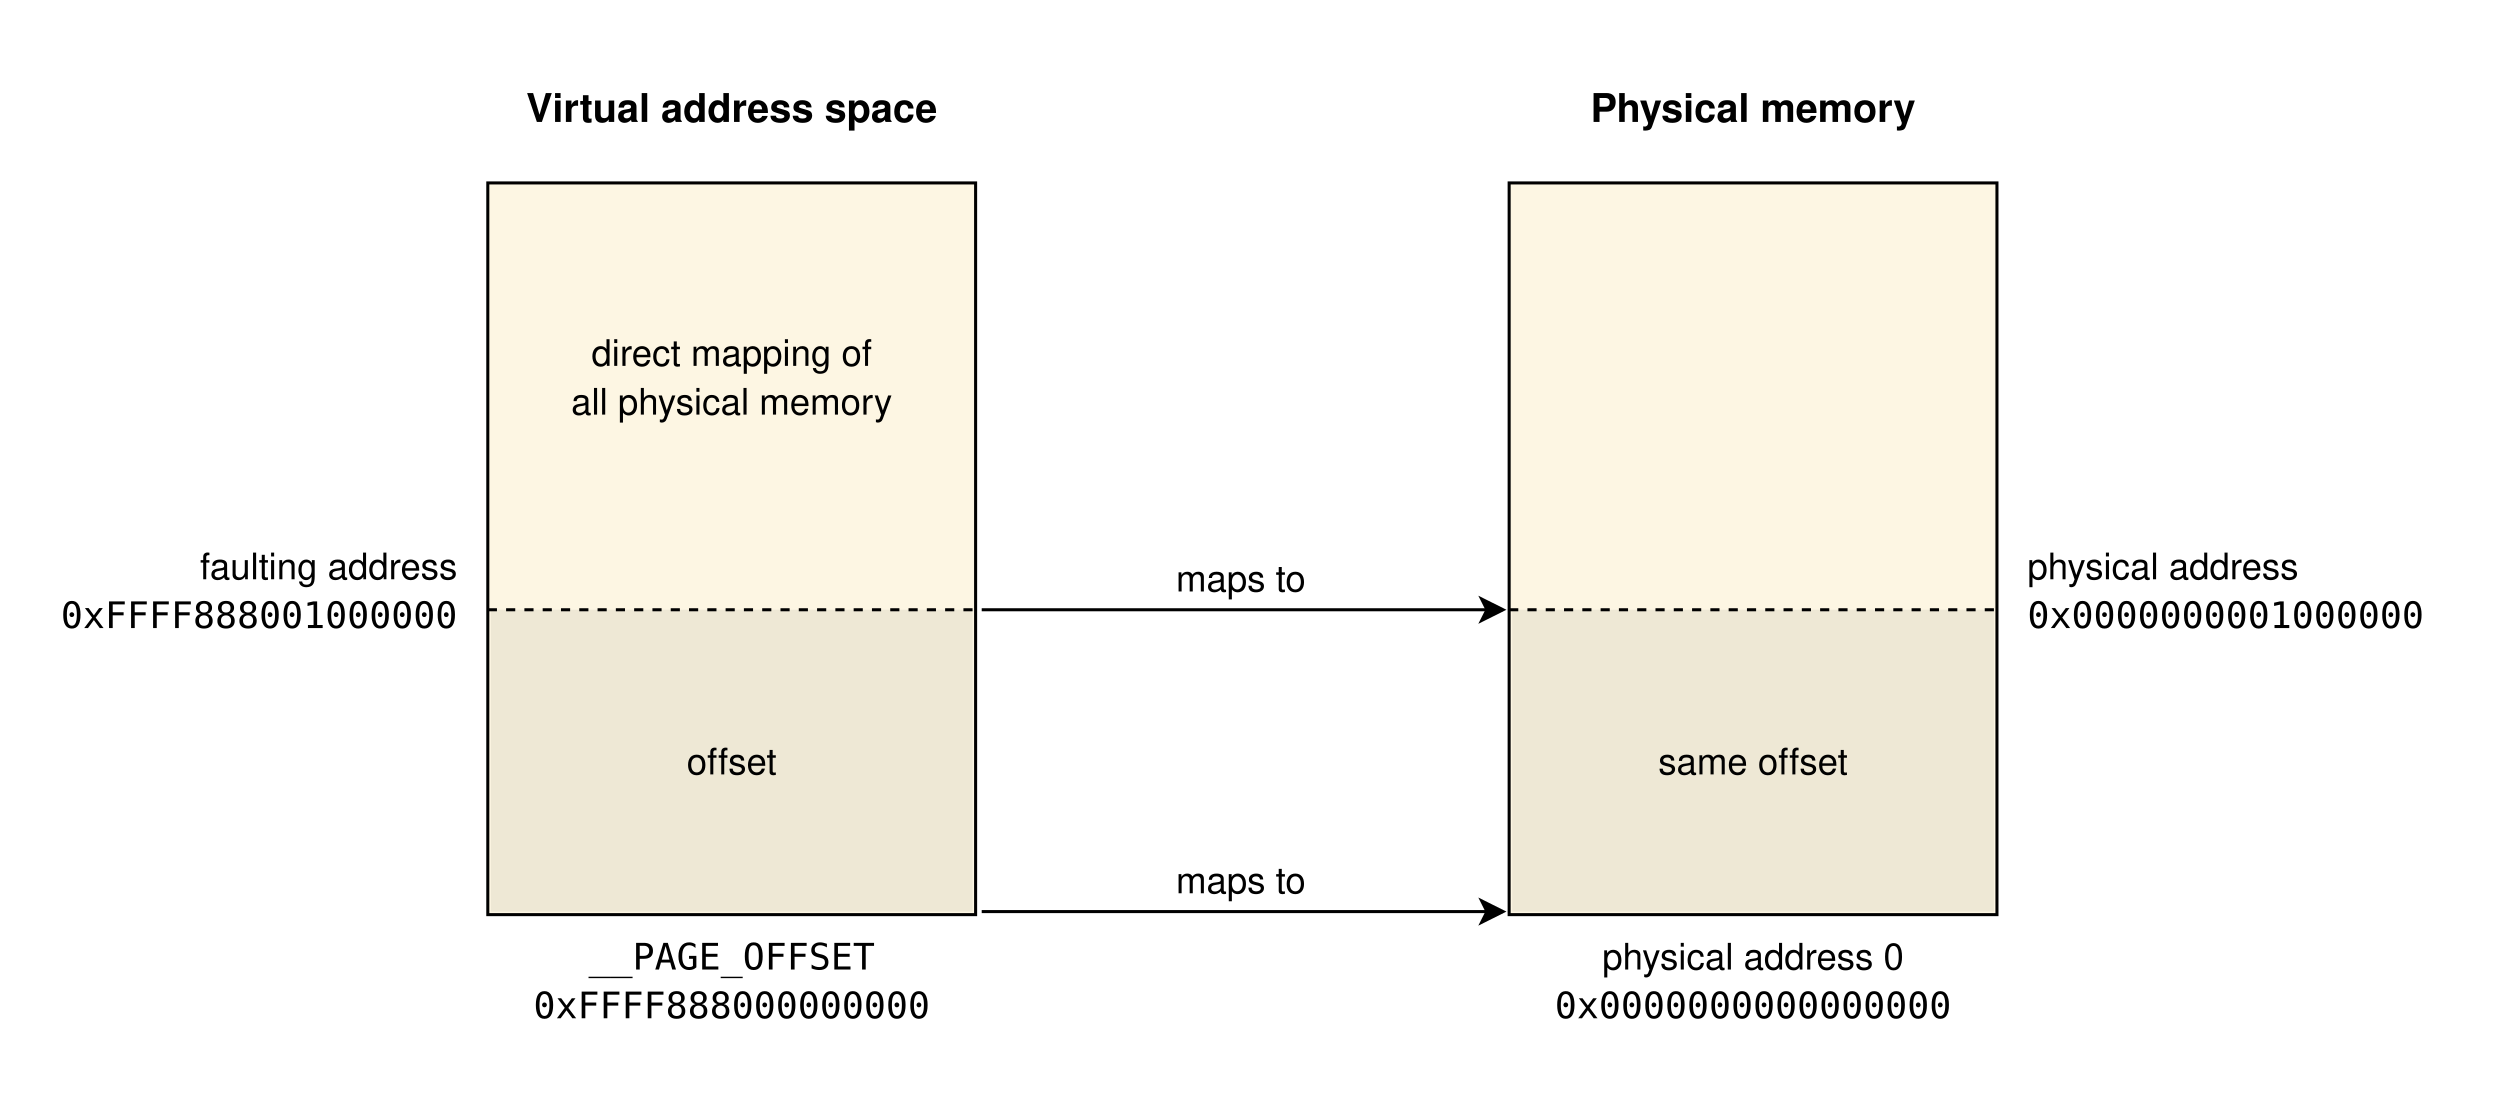
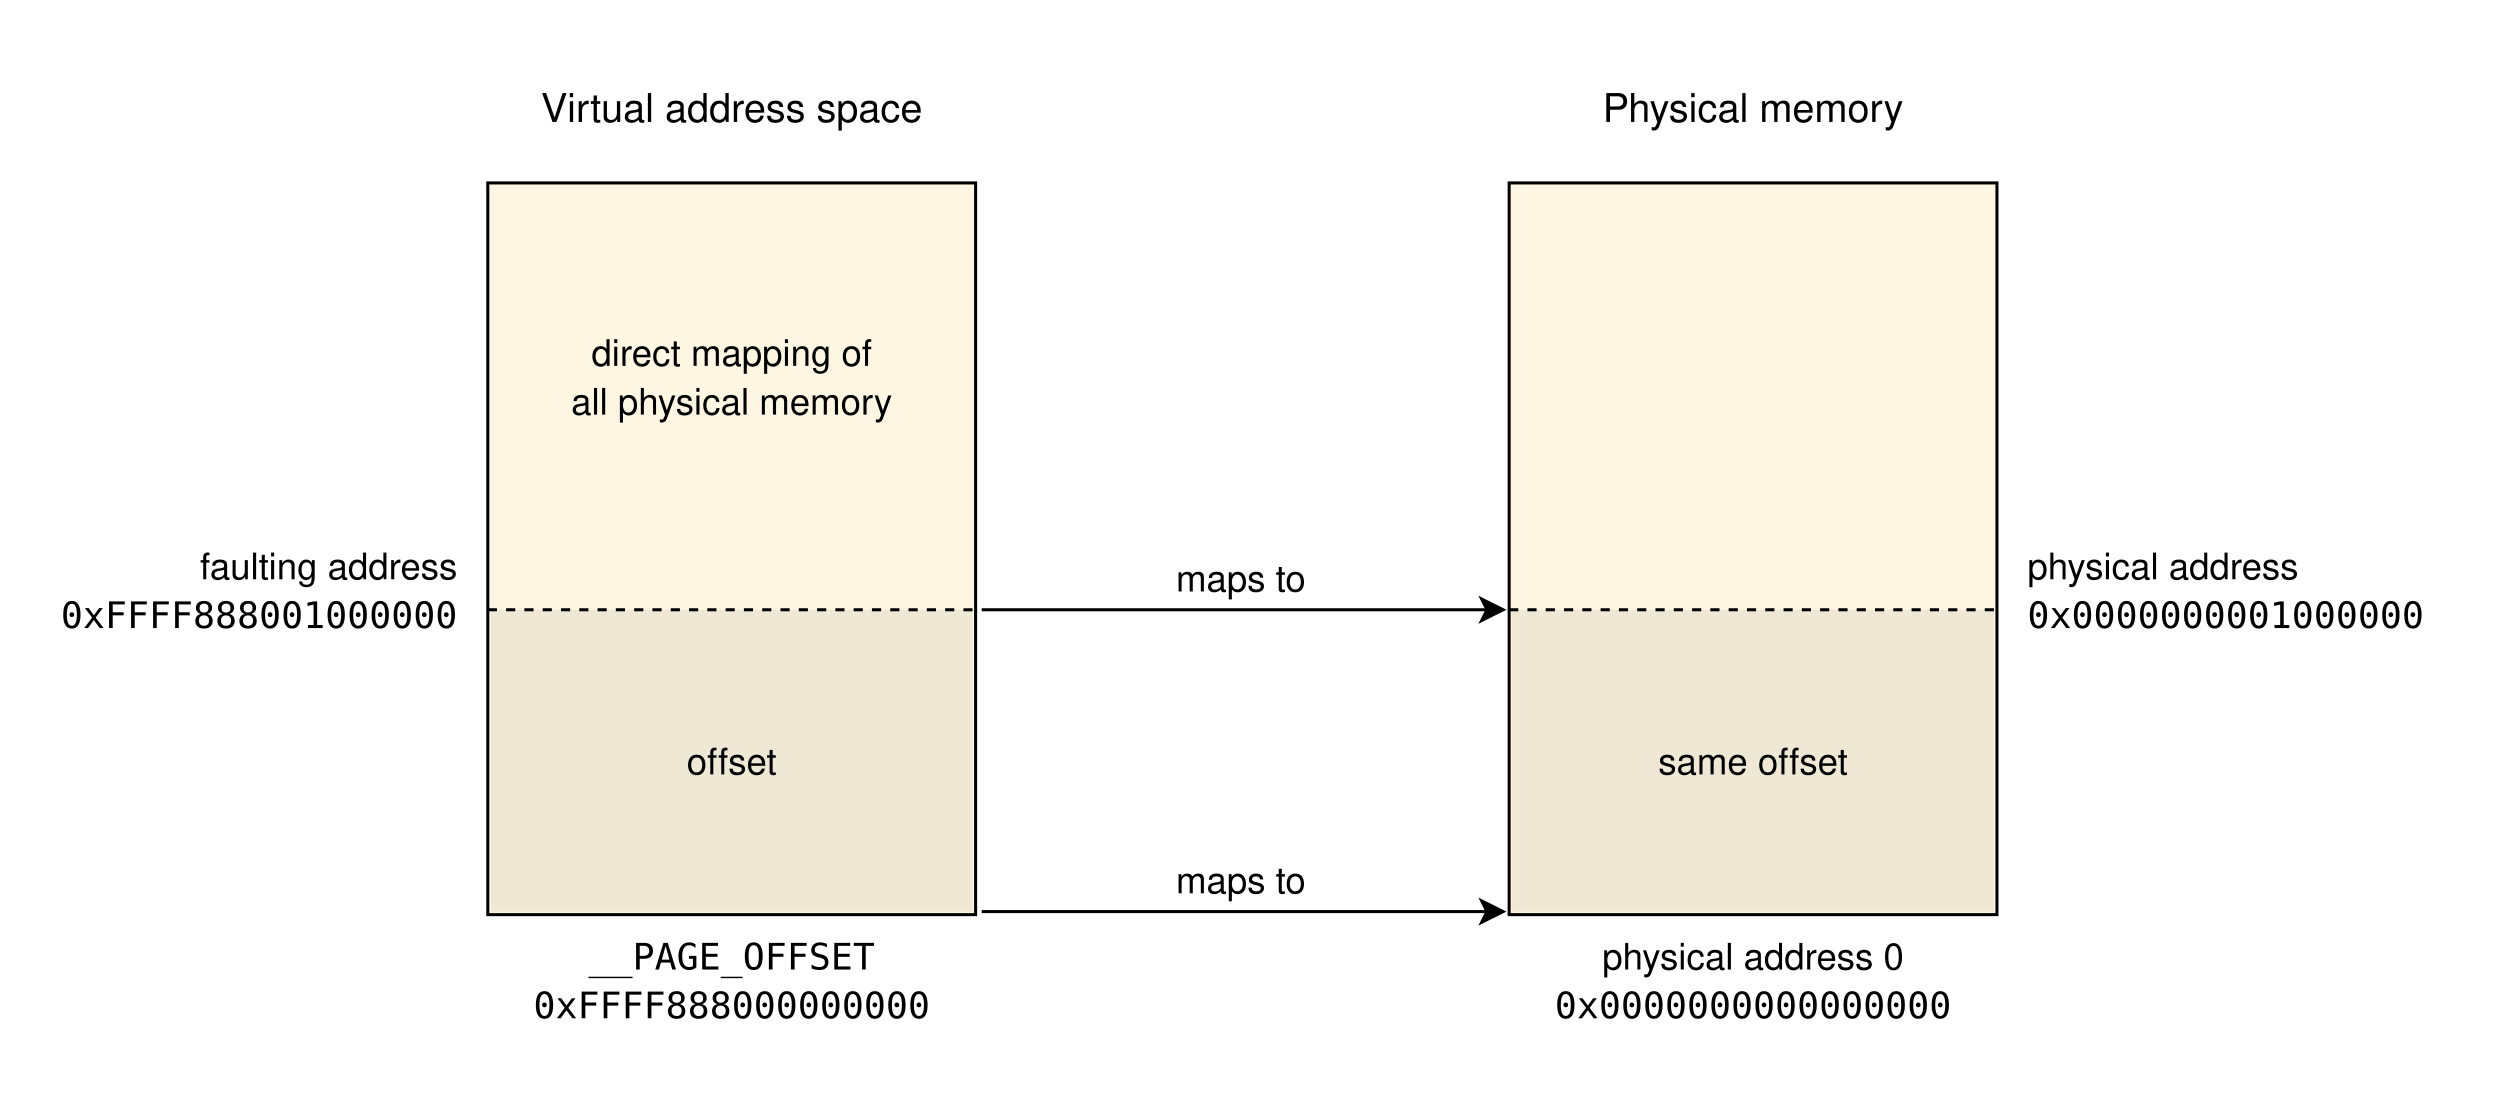
<svg xmlns="http://www.w3.org/2000/svg" version="1.1" width="820px" height="360px" viewBox="0 0 820 360" style="background: transparent; background-color: transparent; color-scheme: light dark;" font-family="Helvetica">
  <style>
    .box   { fill: #fdf6e3; stroke: #000000; stroke-width: 1;
             fill: light-dark(#fdf6e3, #201a0a); stroke: light-dark(#000000, #ffffff); }
    .hi    { fill: #eee8d5; stroke: none;
             fill: light-dark(#eee8d5, #2d2614); }
    .div   { stroke: #000000; stroke-width: 1;
             stroke: light-dark(#000000, #ffffff); }
    .dash  { stroke: #000000; stroke-width: 1; stroke-dasharray: 3 3;
             stroke: light-dark(#000000, #ffffff); }
-     .ttl   { fill: #000000; font-size: 13px; text-anchor: middle; font-weight: bold;
+     .ttl   { fill: #000000; font-size: 13px; text-anchor: middle;
             fill: light-dark(#000000, #ededed); }
    .lbl   { fill: #000000; font-size: 12px; text-anchor: middle;
             fill: light-dark(#000000, #ededed); }
    .lblL  { fill: #000000; font-size: 12px; text-anchor: end;
             fill: light-dark(#000000, #ededed); }
    .lblR  { fill: #000000; font-size: 12px; text-anchor: start;
             fill: light-dark(#000000, #ededed); }
    .val   { fill: #000000; font-size: 12px; text-anchor: middle; font-family: monospace;
             fill: light-dark(#000000, #ededed); }
    .valL  { fill: #000000; font-size: 12px; text-anchor: end;    font-family: monospace;
             fill: light-dark(#000000, #ededed); }
    .valR  { fill: #000000; font-size: 12px; text-anchor: start;  font-family: monospace;
             fill: light-dark(#000000, #ededed); }
    .dim   { fill: #000000; font-size: 12px; text-anchor: middle;
             fill: light-dark(#000000, #ededed); }
    .ah   { fill: #000000; stroke: #000000; stroke-width: 1;
            fill: light-dark(#000000, #ffffff); stroke: light-dark(#000000, #ffffff); }
    .mono { font-family: monospace; }
  </style>
  <defs>
    <marker id="arrow" markerWidth="10" markerHeight="10" refX="7" refY="3.5" orient="auto" markerUnits="userSpaceOnUse" overflow="visible">
      <path d="M7,3.5 L0,0 L1.75,3.5 L0,7 z" class="ah" />
    </marker>
  </defs>
  <text class="ttl" x="240" y="40">Virtual address space</text>
  <text class="ttl" x="575" y="40">Physical memory</text>
  <rect class="box" x="160" y="60" width="160" height="240" />
  <rect class="hi" x="161" y="200" width="158" height="99" />
  <line class="dash" x1="160" y1="200" x2="320" y2="200" />
  <text class="lbl" x="240" y="120">direct mapping of</text>
  <text class="lbl" x="240" y="136">all physical memory</text>
  <text class="dim" x="240" y="254">offset</text>
  <text class="lblL" x="150" y="190">faulting address</text>
  <text class="valL" x="150" y="206">0xFFFF888001000000</text>
  <text class="lbl mono" x="240" y="318">__PAGE_OFFSET</text>
  <text class="val" x="240" y="334">0xFFFF888000000000</text>
  <rect class="box" x="495" y="60" width="160" height="240" />
  <rect class="hi" x="496" y="200" width="158" height="99" />
  <line class="dash" x1="495" y1="200" x2="655" y2="200" />
  <text class="dim" x="575" y="254">same offset</text>
  <text class="lblR" x="665" y="190">physical address</text>
  <text class="valR" x="665" y="206">0x0000000001000000</text>
  <text class="lbl" x="575" y="318">physical address 0</text>
  <text class="val" x="575" y="334">0x0000000000000000</text>
  <line class="div" x1="322" y1="299" x2="493" y2="299" marker-end="url(#arrow)" />
  <text class="lbl" x="407" y="293">maps to</text>
  <line class="div" x1="322" y1="200" x2="493" y2="200" marker-end="url(#arrow)" />
  <text class="lbl" x="407" y="194">maps to</text>
</svg>
